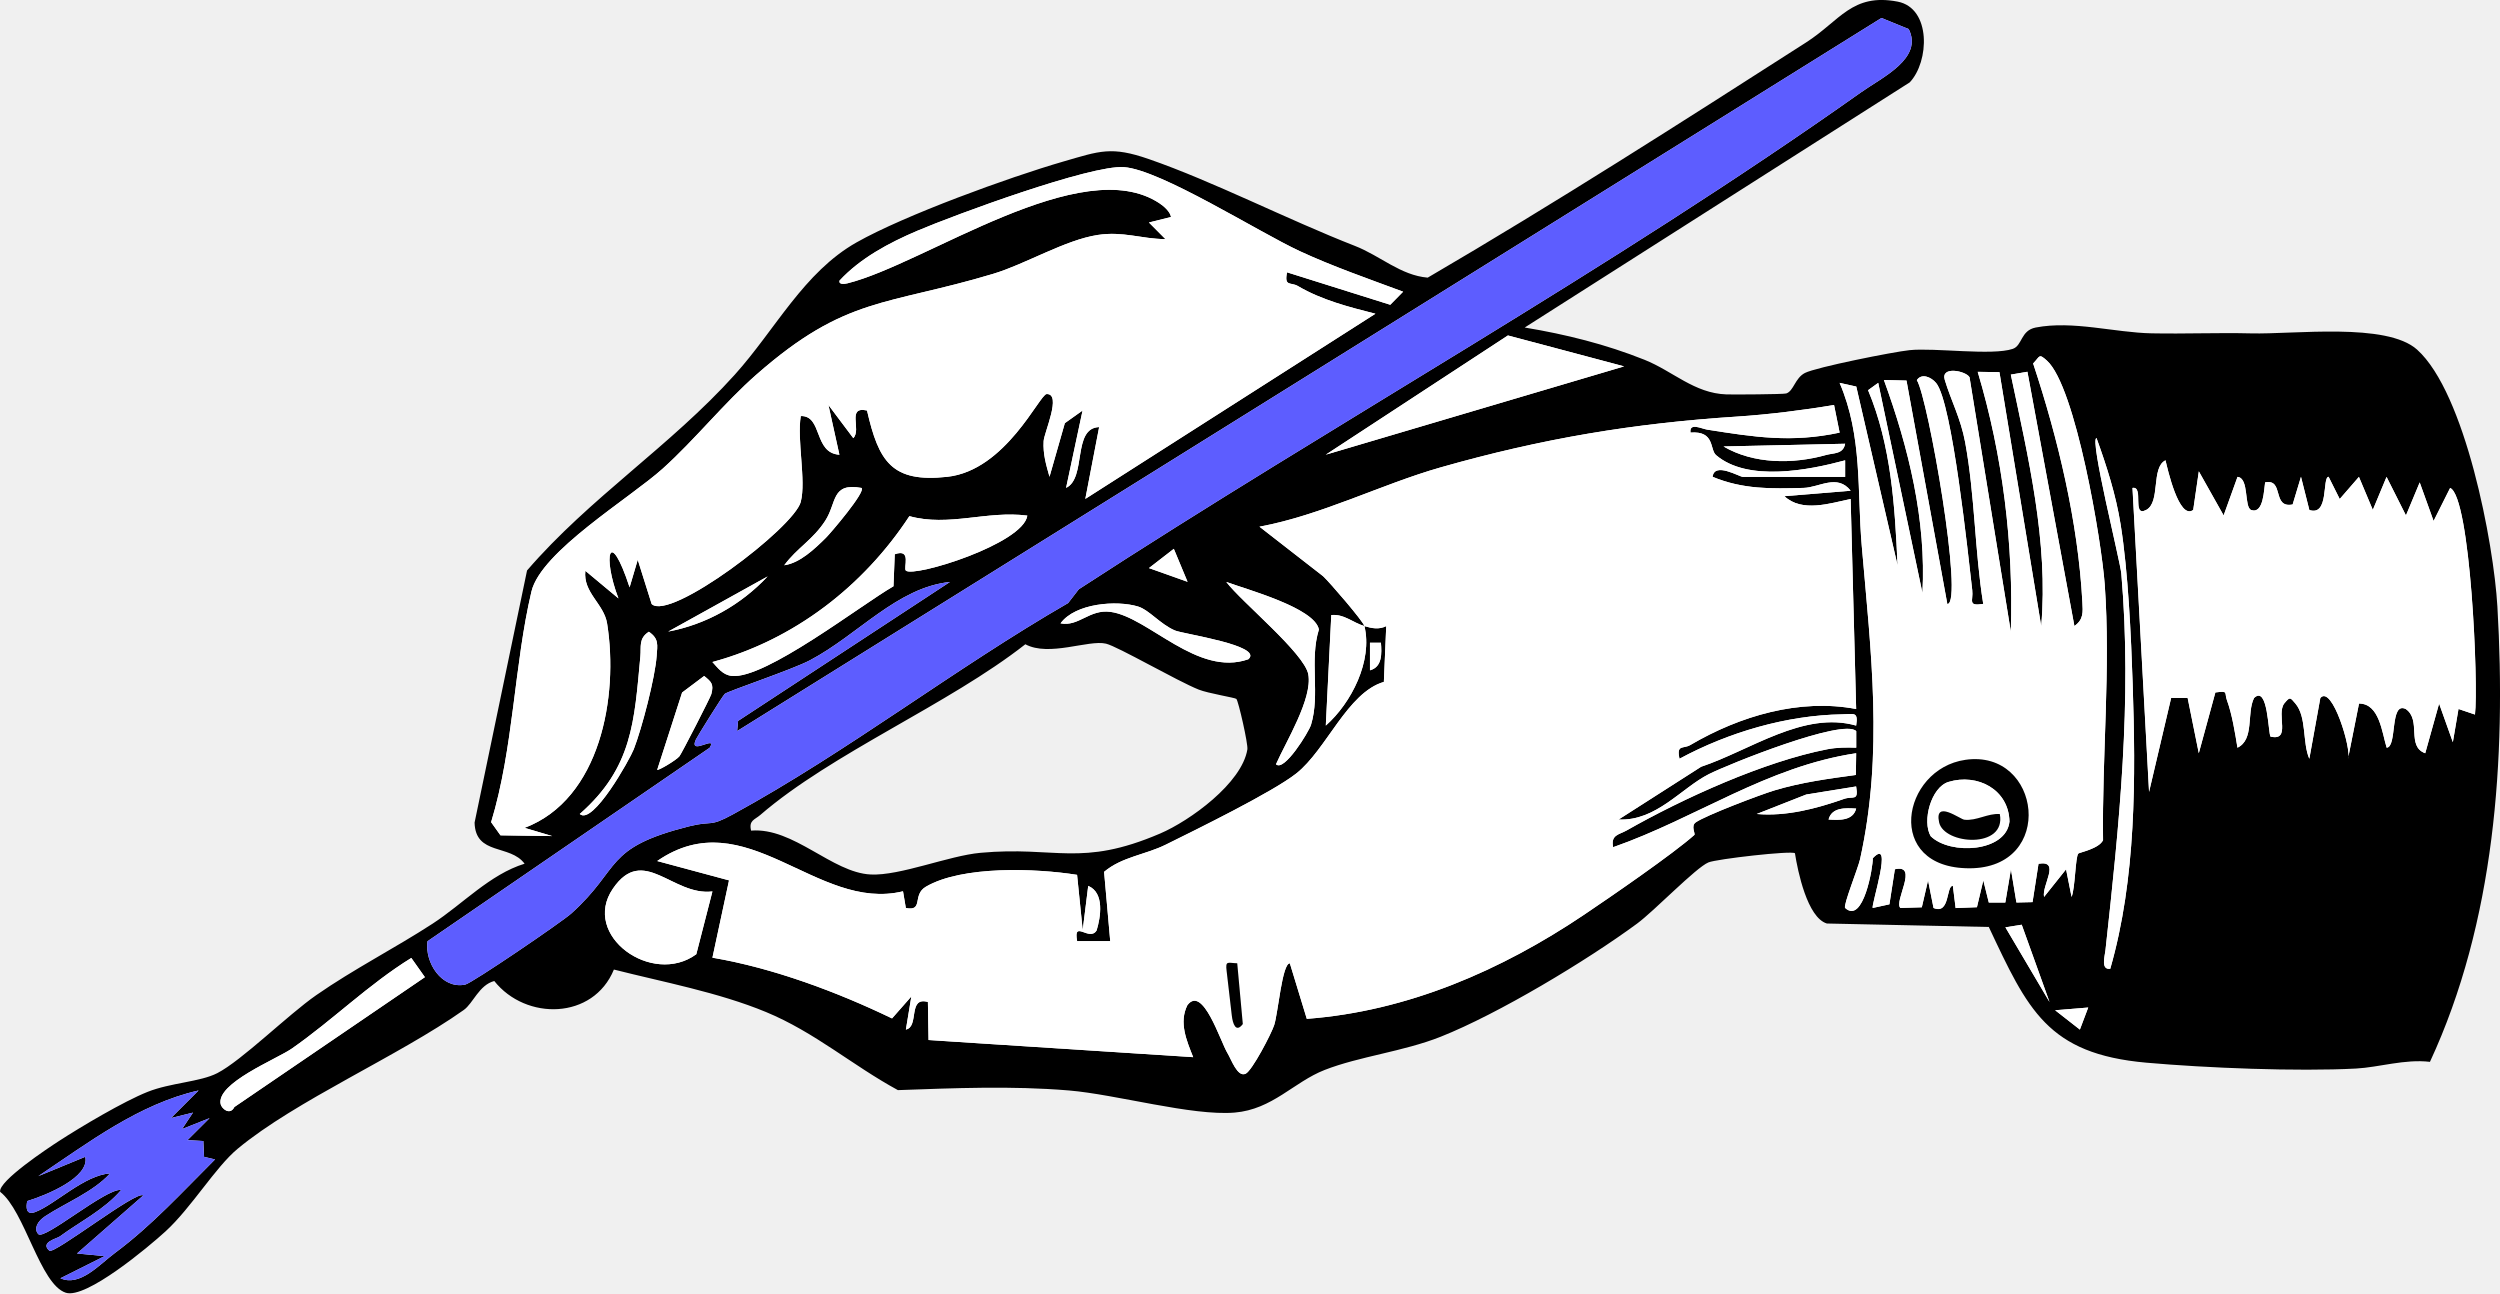
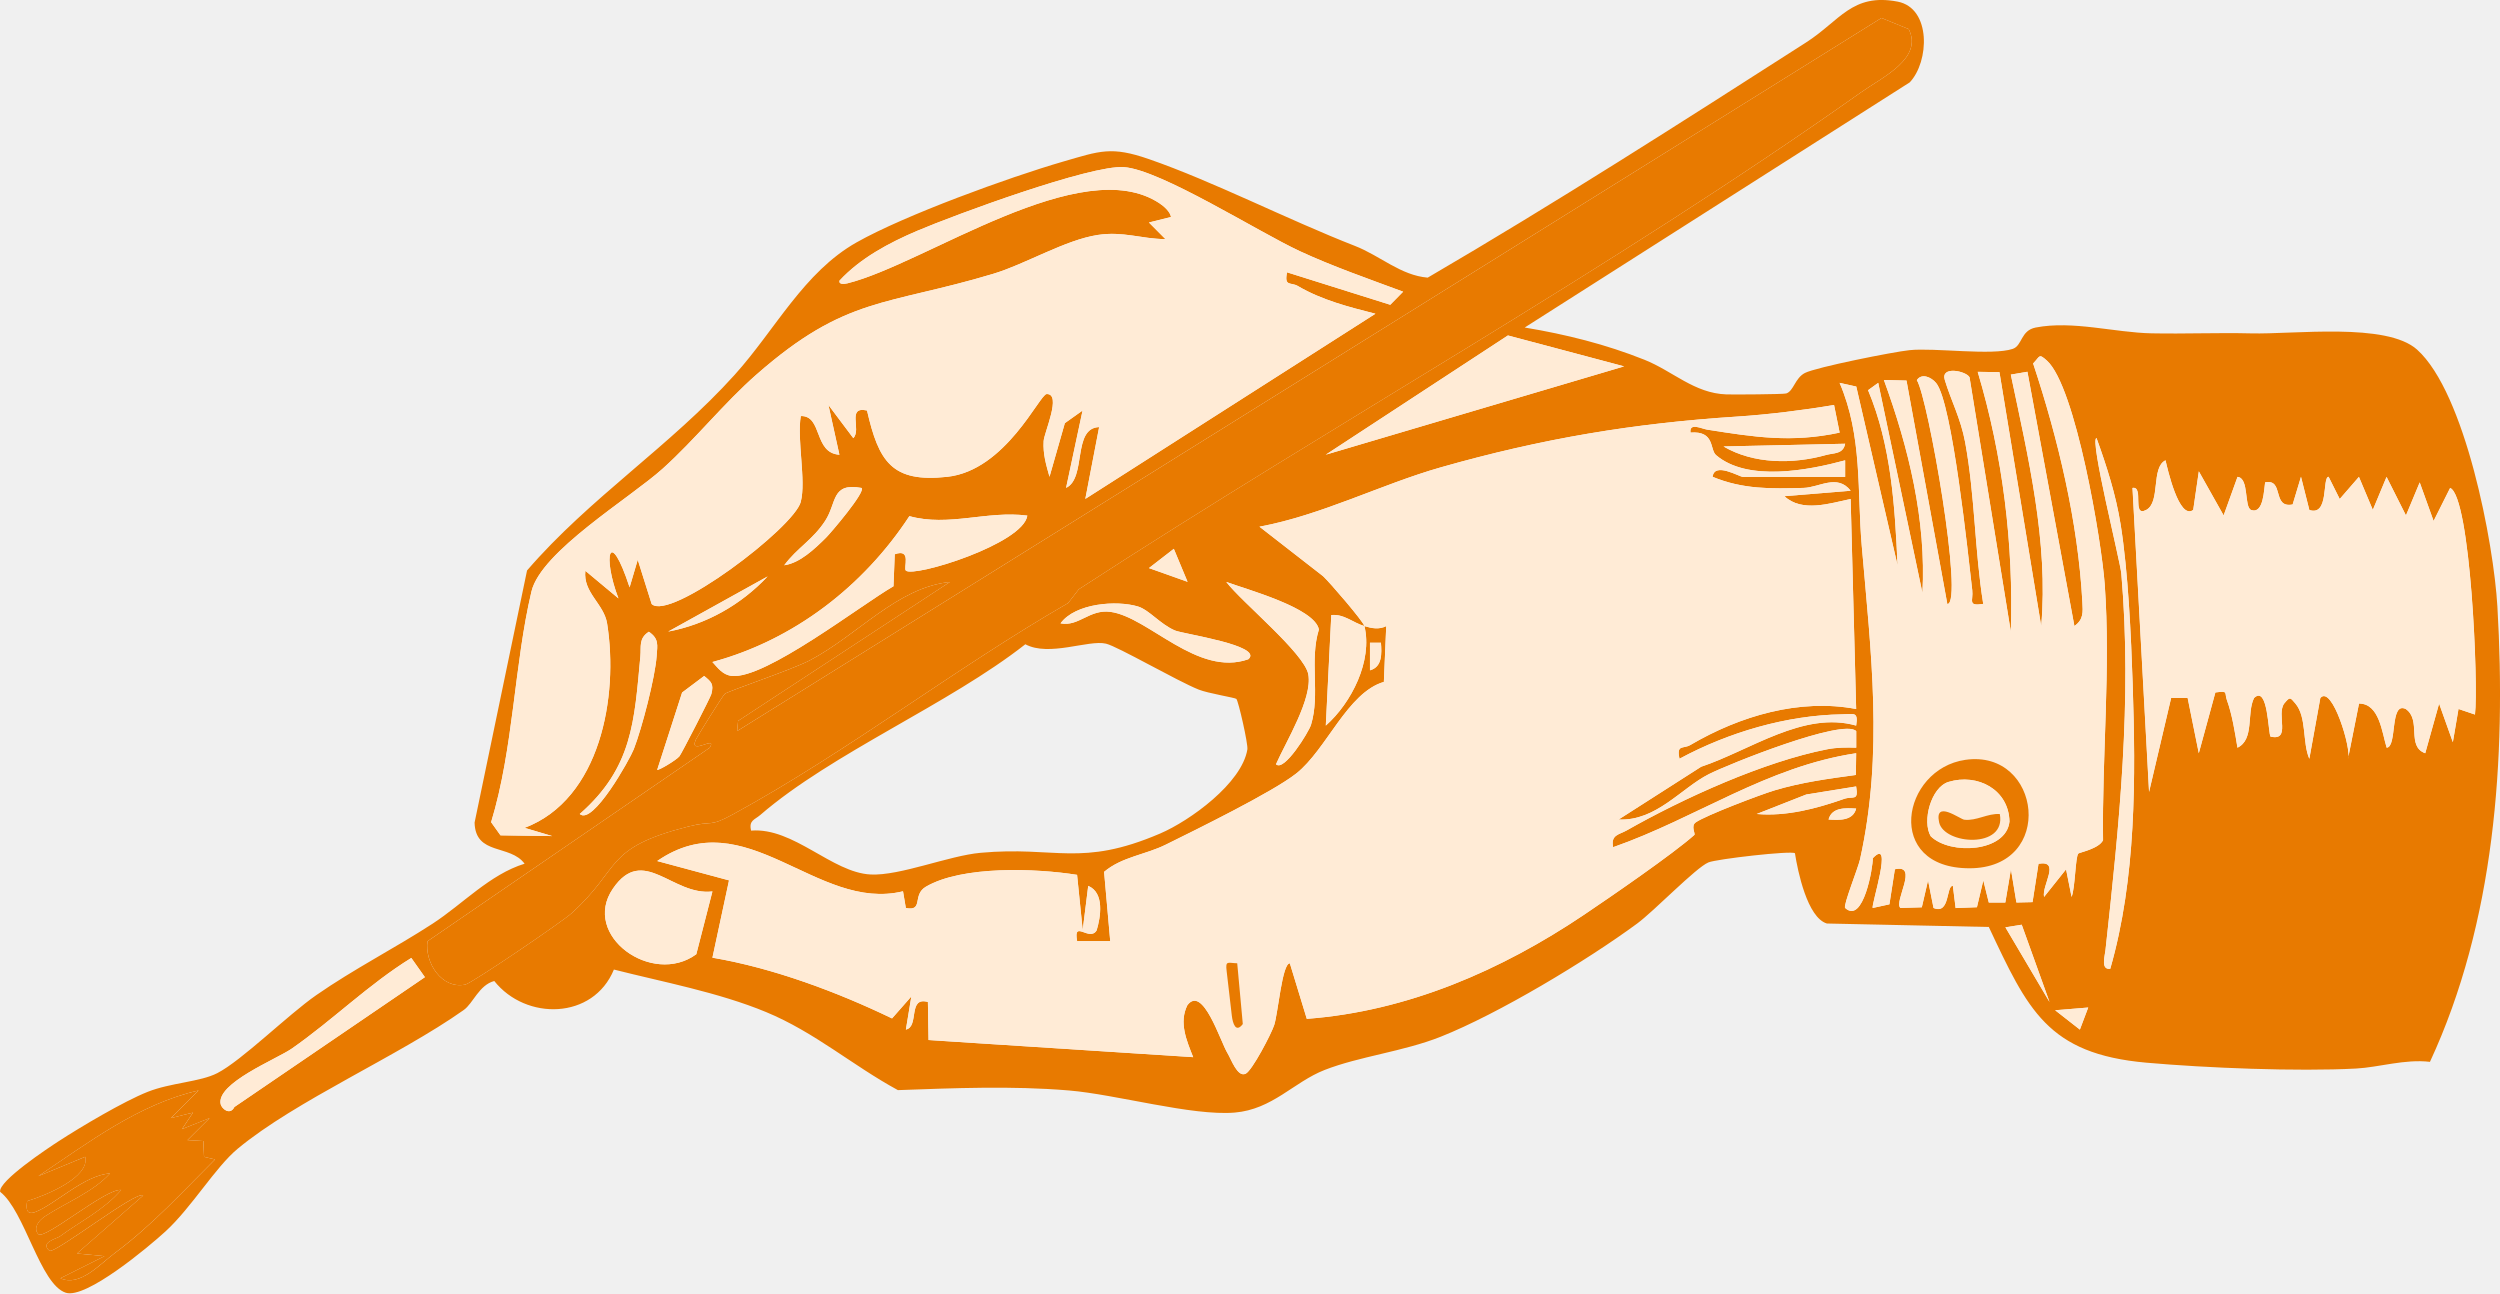
<svg xmlns="http://www.w3.org/2000/svg" id="Layer_2" data-name="Layer 2" viewBox="0 0 929.25 480.74">
  <defs>
    <style>
+       path, polygon, rect {
+         fill: #e87a00;
+       }
+ 
      .cls-1 {
-         fill: #fff;
+         fill: #ffebd6;
      }

      .cls-2 {
-         fill: #5d5dff;
+         fill: #e87a00;
      }
    </style>
  </defs>
  <g id="Layer_1-2" data-name="Layer 1">
    <g>
      <path d="M709.78,30.66l-143.05,91.08c15.29,2.54,30.1,6.22,44.51,11.98,10.56,4.22,18.52,12.47,30.45,12.88,2.66.09,21.18-.02,22.25-.35,2.77-.88,3.23-5.69,6.93-7.61,4.13-2.14,32.92-7.87,38.93-8.49,9.29-.96,30.79,2.12,38.36-.48,3.57-1.23,2.9-6.84,8.51-7.93,13.81-2.67,29.45,1.9,43.07,2.16,12.63.25,24.59-.29,36.98.02,16,.4,50.37-4.17,61.72,6.04,17.9,16.11,28.47,71.92,29.84,95.48,3.3,56.74-.95,117.36-25.07,169.25-9.33-1.11-18.97,2.04-27.48,2.49-21.82,1.15-55.6-.2-77.92-2.18-36.8-3.26-44.1-19.72-58.57-50.44l-60.19-1.29c-7.28-2.2-10.82-19.44-11.87-26.12-1.24-1.05-29.11,2.13-32.16,3.41-4.73,1.99-20.02,17.95-26.54,22.76-18.77,13.82-51.58,33.54-72.99,42.04-13.89,5.51-30.24,7.3-43.11,12.34-11.5,4.5-19.39,14.68-33.49,15.85-15.84,1.31-44-6.76-61.62-8.23-21.26-1.77-42.45-.87-63.52-.12-16.9-9.19-30.9-21.53-49.05-29.04-17.73-7.33-38.15-11.11-56.51-15.78-7.68,18.69-32.7,19.07-44.47,4.26-5.7,1.51-7.84,8.3-11.35,10.78-24.16,17.1-62.45,33.65-84.04,51.58-8.31,6.9-17.12,21.83-26.81,30.71-6.22,5.7-29.52,25.22-37.06,22.8-9.58-3.07-15.25-30.47-24.41-37.51-.74-3.97,17.86-16.29,21.78-18.83,8.41-5.45,24.08-14.75,33.03-18.32,8.51-3.4,19.5-3.68,25.9-6.96,9.12-4.69,26.31-21.71,36.76-28.97,14.02-9.75,29.25-17.47,43.26-26.58,11.22-7.29,21.29-18.33,34.21-22.3-5.35-7.3-18.28-2.99-18.59-15.28l19.5-93.71c23.24-26.99,53.33-46.26,77.2-72.76,15.12-16.79,25.64-38.09,45.3-49.2,17.86-10.1,56.62-24.19,76.78-30.03,13.66-3.95,17.83-5.79,31.87-.92,23.84,8.26,51.55,22.49,76.59,32.27,9.4,3.67,16.97,10.94,27.04,11.79,47.48-27.72,94.22-57.68,140.64-87.42,12.63-8.09,17.09-18.41,34.01-15.18,12.57,2.4,11.85,22.34,4.48,30.06ZM401,219.02c95.68-62.29,197.53-118.67,290.81-184.75,7.84-5.55,23.11-12.55,17.66-23.46l-10.13-4.13-425.34,265.05.35-3.77,78.75-51.65c-19.69,2.09-34.07,19.61-52.01,29.1-6.6,3.49-30.34,11.42-31.67,12.49-.78.63-10.29,15.93-10.76,16.98-2.83,6.35,8.25-1.97,5.13,3.06l-104.89,71.92c-1.1,7.89,5.26,17.89,14.01,16.12,2.5-.51,35.99-23.32,39.47-26.46,18.83-17,11.85-24.31,43.65-32.35,9.24-2.33,7.25.52,16.46-4.51,42.62-23.27,82.38-54.18,124.53-78.5l3.98-5.14ZM297.66,186.49c2.03-7.84-1.48-22.99,0-31.85,8.16-.23,4.69,13.75,14.36,14.38l-4.08-18.48,9.24,12.31c3.16-3.19-2.61-11.97,5.1-10.27,4.35,18.92,9.16,26.91,29.81,24.65,21.81-2.38,34.33-30.7,36.96-30.77,5.72-.16-.94,14.29-1.12,17.49-.28,4.82.91,8.79,2.18,13.27l5.7-19.94,6.59-4.69-6.13,28.75c7.71-3.65,2.23-22.28,12.29-22.59l-5.14,26.69,107.83-68.83c-9.85-2.51-19.94-5.07-28.8-10.29-2.65-1.57-5.18.37-4.04-5.1l38.36,12.06,4.78-4.86c-12.64-4.7-26.16-9.39-38.39-15.06-15.36-7.12-51.72-30.27-65.39-31.24-12.38-.88-63.01,17.77-76.94,23.72-10.36,4.42-21.05,10.1-28.78,18.47-.32,1.57,1.89,1.26,3.02.98,28.82-7.18,87.09-49.05,116.01-29.67,1.6,1.07,3.87,3.06,4.19,5.03l-8.2,2.05,6.14,6.18c-9.05-.08-15.71-3-25.17-1.55-12.14,1.86-26.85,10.84-38.93,14.47-39.81,11.95-54.62,8.2-87.9,37.4-12.1,10.61-22.84,24.16-34.86,34.98-12.21,10.99-45.27,30.76-48.8,45.69-6.44,27.19-6.64,58.34-14.99,85.73l3.48,4.89,19.2.27-10.25-3.05c28.2-10.65,34.99-48.92,30.69-75.92-1.18-7.42-9.01-11.46-8.09-19.62l12.3,10.25c-5.99-15.54-3.44-27.22,4.14-4.11l3.03-10.24,5.17,16.43c6.65,6.6,52.93-28.27,55.45-38.02ZM603.67,136.18l-43.17-11.49-67.72,44.32,110.89-32.83ZM781.7,312.3c-.41-31.33,2.86-63.68.63-94.96-1.14-16.01-10.8-73.68-21.5-83.29-3.09-2.78-2.49-1.64-5.12,1.05,9.26,27.91,16.73,59.09,18.3,88.69.2,3.74.49,6.46-2.96,8.91l-17.46-94.51-6.18,1.06c6.42,30.52,14.04,62.2,11.3,93.47l-15.52-94.39-8.08-.11c9.31,31.09,13.36,64.02,12.3,96.54l-15.34-94.54c-1.36-2.35-10.79-4.29-9.21.97,2.3,7.67,5.96,14.39,7.59,23.25,3.64,19.81,3.52,40.21,6.71,60.04-5.97.9-3.62-1.19-4.08-5.11-1.52-13.02-7.4-69.71-13.43-77-1.83-2.21-5.42-3.76-7.16-1.06,4.16,6.53,17.56,83.21,11.33,83.21l-15.18-83.06-8.4-.21c9.21,25.27,15.8,52.04,14.32,79.13l-16.43-78.07-3.77,2.73c8.6,20.55,9.97,43.13,10.96,65.09l-15.35-66.44-6.19-1.37c8.57,19.97,6.46,40.12,8.23,60.58,3.4,39.51,8.15,76.95-.64,116.52-.73,3.27-6.37,17.3-5.54,18.07,6.77,6.23,10.41-15.36,10.28-18.48,7.93-8.36-.8,17.8-.01,18.48l6.19-1.35,2.03-13.03c9.07-2.07-.47,11.99,2.05,14.38l7.96-.24,2.32-10,2.04,10.25c6.19,2.61,4.64-8.32,7.18-8.23l1.03,8.26,7.92-.31,2.37-9.97,2.04,8.22h6.14s2.09-12.33,2.09-12.33l2.04,12.32,5.99-.14,2.22-14.26c8.38-1.42,1.14,8.01,2.06,12.33l8.18-10.26,2.05,10.26c1.34-3.17,1.4-14.91,2.5-16.12.36-.4,7.7-1.79,9.19-4.97ZM507.15,232.72c2.73.83,5.41,1.38,8.11.01l-.88,20.73c-13.61,4.02-21.27,25.13-32.56,34.05-8.73,6.9-37.13,20.83-48.51,26.46-7.64,3.78-16.29,4.52-22.92,10.1l2.28,25.75h-12.3c-1.54-8.2,4.61.38,7.25-4,1.49-4.9,3-13.96-3.13-16.53l-2.05,16.42-2.09-20.52c-15.16-2.43-42.64-3.5-56.18,4.4-5.24,3.06-.73,9.25-7.47,7.92l-1.05-6.21c-32.13,7.84-58.41-34-91.37-11.25l26.7,7.19-6.17,28.74c22.46,3.8,46.38,12.73,66.76,22.57l7.18-8.16-2.03,12.3c5.08-1.04.59-12.39,8.18-10.25l.24,14.15,98.36,6.36c-2.44-6.17-5.35-12.87-2.16-19.3,5.78-7.71,12.25,13.47,14.95,17.86,1.36,2.21,3.65,9.01,6.7,7.61,2.4-1.1,9.58-14.87,10.64-18.13,1.44-4.46,2.95-22.95,5.81-22.91l6.3,20.63c37.46-2.83,72.28-18.01,103.03-38.68,9.72-6.54,33.26-22.73,41.02-29.68.47-.42-1.39-3.31.48-4.64,3.61-2.58,24.04-10.34,29.34-11.93,9.87-2.96,20.06-4.35,30.22-5.72l.11-8.08c-33.3,4.99-59.37,24.08-90.33,34.93-.98-4.63,2.21-4.64,5.03-6.24,20.97-11.92,51.11-25.61,74.6-30.17,3.57-.69,7.13-.7,10.73-.58v-6.15c-4.69-4.9-47.64,12.34-54.85,16.02-10.27,5.23-19.52,17.47-33.48,16.83l30.69-19.62c18.18-6.06,38.1-20.88,57.61-15.29.87-5.35-.92-4.26-5.17-4.19-20.75.33-42.33,6.7-60.51,16.52-1.15-5.47,1.37-3.55,4.03-5.11,18.52-10.87,40.69-17.38,61.65-13.38l-2.05-78.07c-7.66,1.59-18.04,5.11-24.62-1.04l24.63-2.03c-4.97-6.36-11.69-1.2-17.47-1.05-12.08.32-22.53.58-33.85-4.12.65-5.66,9.96.03,11.28.03h38v-6.16c-13.71,3.71-36.25,8.09-47.99-1.93-2.42-2.07-.35-9.08-9.51-8.38-.48-3.85,4.07-1.44,6.22-1.1,17.45,2.75,31.26,4.97,49.22,1.11l-2.08-10.28c-11.16,1.92-24.64,3.58-35.92,4.31-38.48,2.49-72.41,8.1-110.33,18.9-22.09,6.29-44.16,17.72-67.32,22.04l23.66,18.41c2.46,2.29,14.92,16.76,15.35,18.54-4.47-1.36-7.55-4.55-12.31-4.1l-2.04,41.08c9.55-8.45,17.46-24.06,14.36-36.98ZM784.39,360.09c9.65-33.57,9.49-70.9,8.33-105.88-.59-17.93-1.68-41.75-4.47-59.22-1.77-11.08-5.18-21.7-8.96-32.15-2.71.03,8.81,45.73,9.21,50.39,4.08,47.37-.79,93.4-5.89,139.94-.25,2.26-1.84,7.41,1.79,6.92ZM685.83,164.94l-45.2,1.01c11.21,6.58,25.77,6.63,38.11,3.17,2.81-.79,6.38-.24,7.1-4.18ZM815.2,189.56c-5.27,3.8-9.56-15.49-10.27-18.47-5.48,2.72-1.82,15.64-7.19,18.46s-.68-9.01-5.08-8.19l6.16,112.99,8.21-34.93h6.13s4.15,20.54,4.15,20.54l6.16-22.58c5.02-.66,3.25.03,4.29,2.86,1.92,5.23,3.02,12.11,3.92,17.68,6.37-3.07,3.35-12.87,6.17-18.48,5.25-5.02,5.22,13.38,6.15,14.38,7.73,1.63,2.01-8.28,5.08-12.36,2.12-2.5,2.11-2.37,4.14.04,4.27,5.06,2.53,14.46,5.17,20.53l4.09-22.58c4.38-5.18,11.8,19.48,10.28,22.58l4.1-20.53c7.61,0,8.53,10.8,10.28,16.41,4.02-.25,1.05-17.4,7.13-14.35,5.89,4.13.11,13.83,7.2,16.42l5.16-18.45,5.11,14.33,2.1-12.34,6.12,2.07c1.32-10.82-1.61-80.92-9.23-84.23l-6.15,12.28-5.16-14.33-5.11,12.27-7.21-14.33-5.11,12.27-5.16-12.27-7.14,8.23-4.13-8.26c-2.47.09.28,14.81-7.16,12.34l-3.11-12.34-3.1,10.29c-7.81,1.53-3.03-9.64-10.23-8.22-.42,2.44-.53,11.86-5.13,10.29-2.81-.96-.67-11.86-5.13-12.33l-5.16,14.33-9.22-16.39-2.09,14.36ZM320.24,181.37c-11.3-2.07-9.13,5.44-13.5,12.19-4.62,7.13-10.47,10.09-15.24,16.55,5.88-.83,11.43-6.2,15.47-10.19,1.69-1.66,14.93-17.16,13.27-18.55ZM381.86,191.65c-14.98-1.95-29.26,4.25-43.84.2-17.08,26.06-42.95,46.04-73.22,54.22,2.07,2.23,3.82,4.81,7.23,5.17,12.38,1.31,48.1-26.45,60.08-33.33l.47-11.89c6.47-2.32,3.06,5.16,4.15,6.09,3.06,2.61,43.64-9.97,45.13-20.46ZM441.42,216.27l-5.11-12.27-9.25,7.15,14.36,5.11ZM285.33,214.25l-36.97,20.51c14.2-2.67,27.09-9.98,36.97-20.51ZM474.29,284.07c3,2.98,12.21-12.04,13.02-14.69,3.45-11.34-.64-23.92,2.92-35.39-1.5-8.05-27.1-14.96-34.42-17.69,5.67,7.48,29.08,26.53,30.49,34.37,1.62,9.01-8.36,25.1-12.01,33.39ZM464.01,245.04c5.84-5.09-24.28-9.39-27.29-10.69-5.52-2.37-9.58-7.66-13.72-8.91-7.92-2.4-23.3-1.24-28.8,6.26,6.77,1.32,10.73-5.32,18.56-4.27,14.11,1.89,32.33,24.31,51.25,17.61ZM215.5,302.56c4.81,4.4,18.64-20.4,20.07-24.07,3.01-7.71,7.96-26.75,8.51-34.74.27-3.97.92-6.32-2.91-8.93-3.86,2.5-2.81,5.5-3.15,9.14-2.26,24.22-2.89,41.37-22.53,58.6ZM459.55,259.78c-.54-.47-10.47-2.05-14-3.46-7.99-3.19-30.03-16.01-34.45-17.07-6.45-1.55-21.2,4.99-29.98.22-28.55,22.41-71.8,40.4-98.53,63.46-2.12,1.83-4.32,1.98-3.41,5.81,15.81-1.29,30.07,15.61,44.44,16.31,10.93.53,28.97-6.98,40.81-8.06,28.14-2.58,37.19,5.5,66.78-7.16,11.09-4.75,30.4-18.7,32.44-31.28.32-1.96-3.37-18.12-4.09-18.75ZM513.3,238.9h-4.09s0,10.26,0,10.26c4.64-1.25,4.38-6.35,4.08-10.26ZM244.28,286.14c.33.41,7.09-3.57,8.28-5.05.81-1.02,11.53-21.86,11.85-23.12.95-3.67.04-4.53-2.68-6.71l-8.19,6.15-9.26,28.73ZM689.93,292.32l-18.55,3-18.4,7.24c10.94.97,22.18-2,32.45-5.61,3.32-1.17,5.48,1.06,4.49-4.63ZM689.94,300.55c-3.83-.21-9.04-.6-10.27,4.07,3.83.21,9.04.6,10.27-4.07ZM264.8,331.36c-14.87,1.76-25.68-17.57-36.98-1.04-11.88,17.37,14.59,36.41,31,24.37l5.99-23.32ZM751.47,343.72l-6.06.96,16.4,27.75-10.33-28.71ZM152.88,356.07c-15.85,9.79-29.14,23.03-44.35,33.65-5.69,3.97-28.22,12.87-26.51,20.7.35,1.61,3.42,4.37,5.11,1.05l70.8-48.26-5.05-7.14ZM776.19,374.5l-12.3,1.01,9.2,7.19,3.1-8.2ZM73.79,405.33c-22.2,5.06-40.95,19.39-59.55,31.84l17.46-7.19c1.72,7.63-14.45,14.28-21.57,16.46-.48,2.2-.57,5.45,3.04,4.05,7.43-2.88,18.11-13.66,27.76-14.34-6.28,6.9-16.41,10.87-24.1,15.89-2.88,1.88-4.4,4.69-2.59,6.68,2.19,2.42,25.23-17.18,30.8-16.41-6.24,7.34-15.19,11.68-22.81,17.28-1.09.8-7.46,2.17-3.88,5.29,1.76,1.53,32.53-22.61,34.9-20.52l-24.63,21.56,10.24.99-16.4,8.22c7.22,3.27,14.46-5.08,20.31-9.43,13.69-10.17,25.15-22.78,37.17-34.74l-4.08-.96-.27-5.88-5.89-.34,8.21-8.18-10.25,4.09,4.08-6.14-8.18,2.03,10.25-10.25Z" />
      <path class="cls-1" d="M507.15,232.72c-.43-1.78-12.89-16.26-15.35-18.54l-23.66-18.41c23.16-4.32,45.23-15.75,67.32-22.04,37.92-10.8,71.84-16.41,110.33-18.9,11.28-.73,24.76-2.39,35.92-4.31l2.08,10.28c-17.97,3.85-31.77,1.64-49.22-1.11-2.16-.34-6.7-2.75-6.22,1.1,9.16-.71,7.08,6.31,9.51,8.38,11.74,10.01,34.27,5.64,47.97,1.93v6.16s-37.98,0-37.98,0c-1.32,0-10.63-5.69-11.28-.03,11.32,4.71,21.77,4.45,33.85,4.12,5.78-.16,12.5-5.31,17.47,1.05l-24.63,2.03c6.58,6.15,16.96,2.64,24.62,1.04l2.05,78.07c-20.96-4-43.13,2.51-61.65,13.38-2.67,1.56-5.18-.36-4.03,5.11,18.18-9.82,39.77-16.19,60.51-16.52,4.24-.07,6.04-1.16,5.17,4.19-19.51-5.59-39.43,9.24-57.61,15.29l-30.69,19.62c13.96.64,23.2-11.59,33.48-16.83,7.21-3.67,50.16-20.91,54.85-16.02v6.15c-3.59-.12-7.16-.11-10.72.58-23.5,4.55-53.63,18.25-74.6,30.17-2.83,1.61-6.01,1.62-5.03,6.24,30.96-10.85,57.03-29.94,90.33-34.93l-.11,8.08c-10.16,1.37-20.36,2.76-30.22,5.72-5.3,1.59-25.74,9.35-29.34,11.93-1.86,1.34,0,4.22-.48,4.64-7.75,6.95-31.3,23.14-41.02,29.68-30.74,20.67-65.57,35.85-103.03,38.68l-6.3-20.63c-2.87-.04-4.37,18.45-5.81,22.91-1.06,3.27-8.24,17.03-10.64,18.13-3.05,1.4-5.34-5.4-6.7-7.61-2.7-4.39-9.18-25.57-14.95-17.86-3.19,6.44-.28,13.13,2.16,19.3l-98.36-6.36-.24-14.15c-7.59-2.13-3.1,9.21-8.18,10.25l2.03-12.3-7.18,8.16c-20.38-9.84-44.3-18.77-66.76-22.57l6.17-28.74-26.7-7.19c32.96-22.74,59.25,19.09,91.37,11.25l1.05,6.21c6.74,1.32,2.23-4.87,7.47-7.92,13.54-7.9,41.02-6.83,56.18-4.4l2.09,20.52,2.05-16.42c6.13,2.57,4.62,11.63,3.13,16.53-2.65,4.38-8.79-4.2-7.25,4h12.3s-2.28-25.75-2.28-25.75c6.62-5.58,15.28-6.33,22.92-10.1,11.38-5.63,39.78-19.56,48.51-26.46,11.29-8.92,18.96-30.03,32.56-34.05l.88-20.73c-2.7,1.37-5.38.82-8.11-.01,3.1,12.92-4.81,28.53-14.36,36.98l2.04-41.08c4.77-.45,7.84,2.74,12.31,4.1ZM459.88,358.06c-3.49-.09-4.44-1.15-3.94,2.89.7,5.55,1.24,11.1,1.93,16.64.35,2.82,1.46,6.51,4.08,3.06l-2.07-22.58Z" />
      <path class="cls-1" d="M297.66,186.49c-2.52,9.75-48.8,44.62-55.45,38.02l-5.17-16.43-3.03,10.24c-7.58-23.11-10.13-11.43-4.14,4.11l-12.3-10.25c-.92,8.16,6.91,12.2,8.09,19.62,4.31,27-2.49,65.27-30.69,75.92l10.25,3.05-19.2-.27-3.48-4.89c8.35-27.39,8.55-58.54,14.99-85.73,3.54-14.93,36.59-34.7,48.8-45.69,12.03-10.82,22.77-24.37,34.86-34.98,33.28-29.2,48.09-25.45,87.9-37.4,12.08-3.62,26.79-12.61,38.93-14.47,9.46-1.45,16.13,1.47,25.17,1.55l-6.14-6.18,8.2-2.05c-.32-1.98-2.59-3.96-4.19-5.03-28.92-19.38-87.19,22.49-116.01,29.67-1.13.28-3.34.6-3.02-.98,7.73-8.36,18.42-14.05,28.78-18.47,13.93-5.94,64.56-24.6,76.94-23.72,13.68.97,50.03,24.13,65.39,31.24,12.23,5.67,25.75,10.36,38.39,15.06l-4.78,4.86-38.36-12.06c-1.13,5.47,1.39,3.53,4.04,5.1,8.85,5.22,18.95,7.78,28.8,10.29l-107.83,68.83,5.14-26.69c-10.06.31-4.58,18.94-12.29,22.59l6.13-28.75-6.59,4.69-5.7,19.94c-1.26-4.48-2.46-8.45-2.18-13.27.19-3.2,6.84-17.65,1.12-17.49-2.62.07-15.15,28.39-36.96,30.77-20.66,2.26-25.47-5.73-29.81-24.65-7.71-1.7-1.94,7.08-5.1,10.27l-9.24-12.31,4.08,18.48c-9.66-.63-6.2-14.62-14.36-14.38-1.48,8.85,2.03,24,0,31.85Z" />
      <path class="cls-2" d="M401,219.02l-3.98,5.14c-42.16,24.32-81.92,55.23-124.53,78.5-9.21,5.03-7.22,2.17-16.46,4.51-31.8,8.04-24.82,15.35-43.65,32.35-3.47,3.14-36.96,25.95-39.47,26.46-8.75,1.77-15.1-8.24-14.01-16.12l104.89-71.92c3.12-5.03-7.97,3.29-5.13-3.06.47-1.05,9.98-16.35,10.76-16.98,1.34-1.07,25.07-9,31.67-12.49,17.94-9.49,32.32-27,52.01-29.1l-78.75,51.65-.35,3.77L699.34,6.68l10.13,4.13c5.45,10.9-9.82,17.91-17.66,23.46-93.28,66.08-195.13,122.47-290.81,184.75Z" />
      <path class="cls-1" d="M781.7,312.3c-1.49,3.18-8.83,4.57-9.19,4.97-1.1,1.21-1.16,12.95-2.5,16.12l-2.05-10.26-8.18,10.26c-.92-4.31,6.33-13.75-2.06-12.33l-2.22,14.26-5.99.14-2.04-12.32-2.09,12.32h-6.14s-2.04-8.22-2.04-8.22l-2.37,9.97-7.92.31-1.03-8.26c-2.54-.09-.99,10.83-7.18,8.23l-2.04-10.25-2.32,10-7.96.24c-2.52-2.39,7.01-16.45-2.05-14.38l-2.03,13.03-6.19,1.35c-.79-.68,7.94-26.84.01-18.48.12,3.12-3.51,24.71-10.28,18.48-.84-.77,4.81-14.8,5.54-18.07,8.79-39.57,4.04-77.01.64-116.52-1.76-20.45.35-40.61-8.23-60.58l6.19,1.37,15.35,66.44c-.99-21.95-2.36-44.54-10.96-65.09l3.77-2.73,16.43,78.07c1.47-27.09-5.11-53.85-14.32-79.13l8.4.21,15.18,83.06c6.24,0-7.17-76.68-11.33-83.21,1.74-2.7,5.33-1.16,7.16,1.06,6.03,7.28,11.91,63.98,13.43,77,.46,3.93-1.89,6.01,4.08,5.11-3.19-19.83-3.07-40.23-6.71-60.04-1.63-8.86-5.29-15.58-7.59-23.25-1.58-5.27,7.85-3.33,9.21-.97l15.34,94.54c1.06-32.52-2.99-65.45-12.3-96.54l8.08.11,15.52,94.39c2.74-31.27-4.89-62.95-11.3-93.47l6.18-1.06,17.46,94.51c3.45-2.45,3.16-5.17,2.96-8.91-1.57-29.6-9.04-60.78-18.3-88.69,2.63-2.69,2.03-3.83,5.12-1.05,10.69,9.61,20.36,67.28,21.5,83.29,2.23,31.28-1.05,63.63-.63,94.96ZM730.53,282.43c-23.77,3.43-30.34,40.32,1.51,40.31,32.23,0,26.75-44.39-1.51-40.31Z" />
      <path class="cls-1" d="M815.2,189.56l2.09-14.36,9.22,16.39,5.16-14.33c4.46.46,2.32,11.36,5.13,12.33,4.6,1.57,4.71-7.85,5.13-10.29,7.21-1.42,2.42,9.75,10.23,8.22l3.1-10.29,3.11,12.34c7.43,2.46,4.69-12.25,7.16-12.34l4.13,8.26,7.14-8.23,5.16,12.27,5.11-12.27,7.21,14.33,5.11-12.27,5.16,14.33,6.15-12.28c7.62,3.31,10.56,73.41,9.23,84.23l-6.12-2.07-2.1,12.34-5.11-14.33-5.16,18.45c-7.09-2.59-1.31-12.28-7.2-16.42-6.08-3.05-3.11,14.1-7.13,14.35-1.76-5.61-2.67-16.41-10.28-16.41l-4.1,20.53c1.52-3.1-5.9-27.76-10.28-22.58l-4.09,22.58c-2.63-6.06-.9-15.47-5.17-20.53-2.03-2.41-2.02-2.54-4.14-.04-3.07,4.08,2.65,14-5.08,12.36-.94-1-.9-19.4-6.15-14.38-2.82,5.61.2,15.41-6.17,18.48-.9-5.57-2-12.44-3.92-17.68-1.04-2.83.74-3.52-4.29-2.86l-6.16,22.58-4.15-20.54h-6.13s-8.21,34.93-8.21,34.93l-6.16-112.99c4.4-.82-.47,11.1,5.08,8.19s1.71-15.74,7.19-18.46c.72,2.98,5,22.27,10.27,18.47Z" />
      <path class="cls-2" d="M73.79,405.33l-10.25,10.25,8.18-2.03-4.08,6.14,10.25-4.09-8.21,8.18,5.89.34.27,5.88,4.08.96c-12.02,11.97-23.48,24.57-37.17,34.74-5.85,4.35-13.09,12.7-20.31,9.43l16.4-8.22-10.24-.99,24.63-21.56c-2.37-2.1-33.14,22.05-34.9,20.52-3.58-3.12,2.79-4.49,3.88-5.29,7.62-5.6,16.57-9.95,22.81-17.28-5.56-.77-28.6,18.82-30.8,16.41-1.81-1.99-.29-4.81,2.59-6.68,7.68-5.01,17.82-8.99,24.1-15.89-9.65.68-20.33,11.45-27.76,14.34-3.61,1.4-3.51-1.86-3.04-4.05,7.12-2.18,23.29-8.82,21.57-16.46l-17.46,7.19c18.6-12.44,37.35-26.77,59.55-31.84Z" />
      <polygon class="cls-1" points="603.67 136.18 492.77 169.01 560.49 124.69 603.67 136.18" />
      <path class="cls-1" d="M381.86,191.65c-1.49,10.49-42.07,23.07-45.13,20.46-1.09-.93,2.32-8.4-4.15-6.09l-.47,11.89c-11.98,6.88-47.7,34.64-60.08,33.33-3.41-.36-5.16-2.94-7.23-5.17,30.27-8.17,56.14-28.16,73.22-54.22,14.58,4.05,28.86-2.15,43.84-.2Z" />
      <path class="cls-1" d="M264.8,331.36l-5.99,23.32c-16.41,12.04-42.88-7-31-24.37,11.3-16.53,22.11,2.8,36.98,1.04Z" />
      <path class="cls-1" d="M152.88,356.07l5.05,7.14-70.8,48.26c-1.69,3.32-4.76.55-5.11-1.05-1.71-7.82,20.82-16.73,26.51-20.7,15.21-10.62,28.51-23.87,44.35-33.65Z" />
      <path class="cls-1" d="M474.29,284.07c3.65-8.29,13.62-24.38,12.01-33.39-1.41-7.84-24.82-26.89-30.49-34.37,7.33,2.72,32.93,9.63,34.42,17.69-3.56,11.47.53,24.05-2.92,35.39-.81,2.65-10.02,17.67-13.02,14.69Z" />
      <path class="cls-1" d="M784.39,360.09c-3.63.5-2.03-4.66-1.79-6.92,5.09-46.54,9.96-92.57,5.89-139.94-.4-4.66-11.92-50.36-9.21-50.39,3.78,10.44,7.19,21.07,8.96,32.15,2.79,17.47,3.88,41.29,4.47,59.22,1.16,34.99,1.33,72.31-8.33,105.88Z" />
      <path class="cls-1" d="M464.01,245.04c-18.92,6.7-37.13-15.72-51.25-17.61-7.83-1.05-11.8,5.59-18.56,4.27,5.5-7.51,20.88-8.67,28.8-6.26,4.14,1.26,8.2,6.54,13.72,8.91,3.02,1.29,33.14,5.6,27.29,10.69Z" />
      <path class="cls-1" d="M244.28,286.14l9.26-28.73,8.19-6.15c2.71,2.18,3.62,3.03,2.68,6.71-.32,1.26-11.04,22.1-11.85,23.12-1.18,1.48-7.94,5.46-8.28,5.05Z" />
      <path class="cls-1" d="M215.5,302.56c19.63-17.23,20.27-34.38,22.53-58.6.34-3.64-.72-6.64,3.15-9.14,3.83,2.61,3.18,4.95,2.91,8.93-.55,7.99-5.5,27.03-8.51,34.74-1.43,3.67-15.26,28.48-20.07,24.07Z" />
      <path class="cls-1" d="M320.24,181.37c1.66,1.39-11.59,16.89-13.27,18.55-4.04,3.98-9.59,9.36-15.47,10.19,4.77-6.46,10.62-9.42,15.24-16.55,4.37-6.74,2.2-14.26,13.5-12.19Z" />
      <path class="cls-1" d="M685.83,164.94c-.72,3.94-4.29,3.39-7.1,4.18-12.33,3.46-26.89,3.4-38.11-3.17l45.2-1.01Z" />
      <path class="cls-1" d="M689.93,292.32c.99,5.69-1.17,3.47-4.49,4.63-10.27,3.61-21.52,6.58-32.45,5.61l18.4-7.24,18.55-3Z" />
      <path class="cls-1" d="M285.33,214.25c-9.87,10.53-22.77,17.84-36.97,20.51l36.97-20.51Z" />
      <polygon class="cls-1" points="751.47 343.72 761.8 372.44 745.41 344.69 751.47 343.72" />
      <polygon class="cls-1" points="441.42 216.27 427.06 211.16 436.31 204 441.42 216.27" />
      <polygon class="cls-1" points="776.19 374.5 773.09 382.7 763.89 375.51 776.19 374.5" />
      <path class="cls-1" d="M513.3,238.9c.3,3.92.56,9.01-4.08,10.26v-10.26s4.08,0,4.08,0Z" />
      <path class="cls-1" d="M689.94,300.55c-1.23,4.67-6.44,4.28-10.27,4.07,1.23-4.67,6.44-4.28,10.27-4.07Z" />
      <path d="M459.88,358.06l2.07,22.58c-2.62,3.45-3.73-.24-4.08-3.06-.69-5.53-1.23-11.08-1.93-16.64-.51-4.05.45-2.98,3.94-2.89Z" />
      <path d="M730.53,282.43c28.26-4.08,33.74,40.31,1.51,40.31-31.85,0-25.28-36.88-1.51-40.31ZM724.23,290.65c-6.43,1.97-9.89,14.59-6.58,20.18,7.26,7.09,28.08,5.93,29.27-5.45-.23-11.88-11.87-18.04-22.69-14.73Z" />
      <path class="cls-1" d="M724.23,290.65c10.82-3.31,22.46,2.85,22.69,14.73-1.19,11.38-22.01,12.54-29.27,5.45-3.3-5.58.15-18.21,6.58-20.18ZM743.33,302.59c-4.55-.33-8.61,2.62-13.2,2.11-1.54-.17-11.17-7.54-9.37.94,1.78,8.38,25.05,10.03,22.57-3.04Z" />
      <path d="M743.33,302.59c2.48,13.07-20.8,11.42-22.57,3.04-1.8-8.48,7.83-1.11,9.37-.94,4.59.51,8.66-2.43,13.2-2.11Z" />
    </g>
  </g>
</svg>
